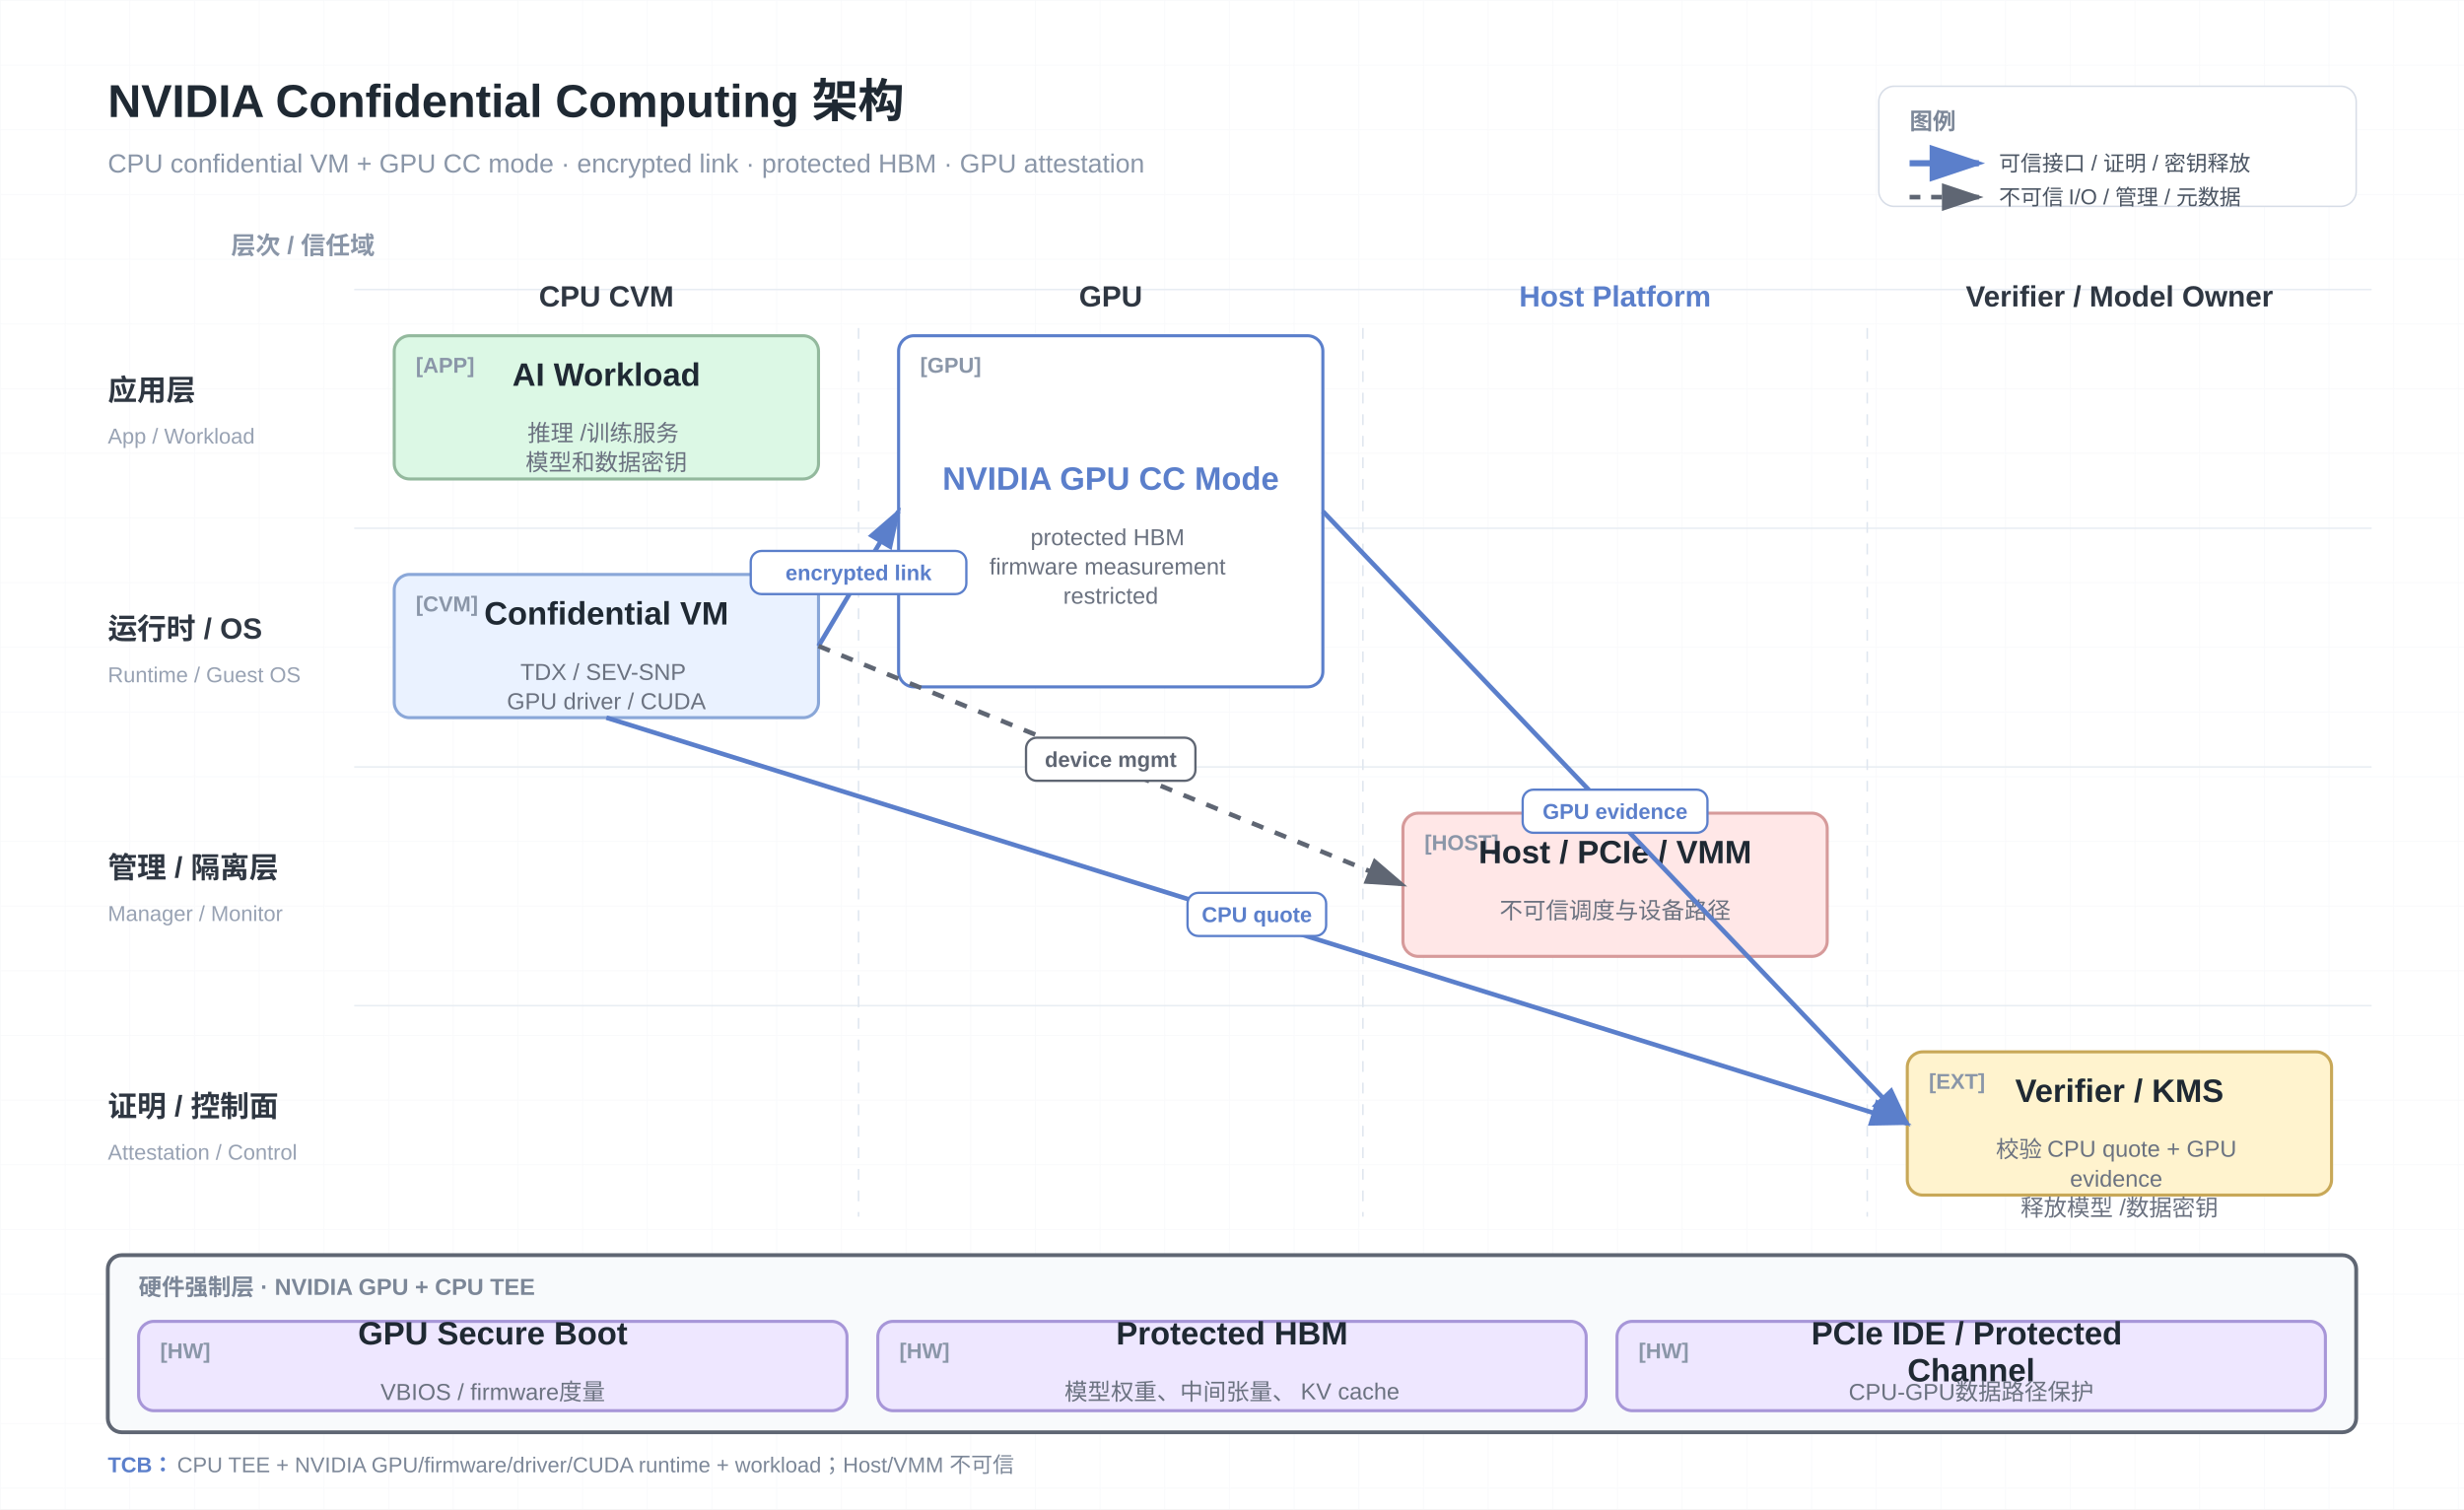
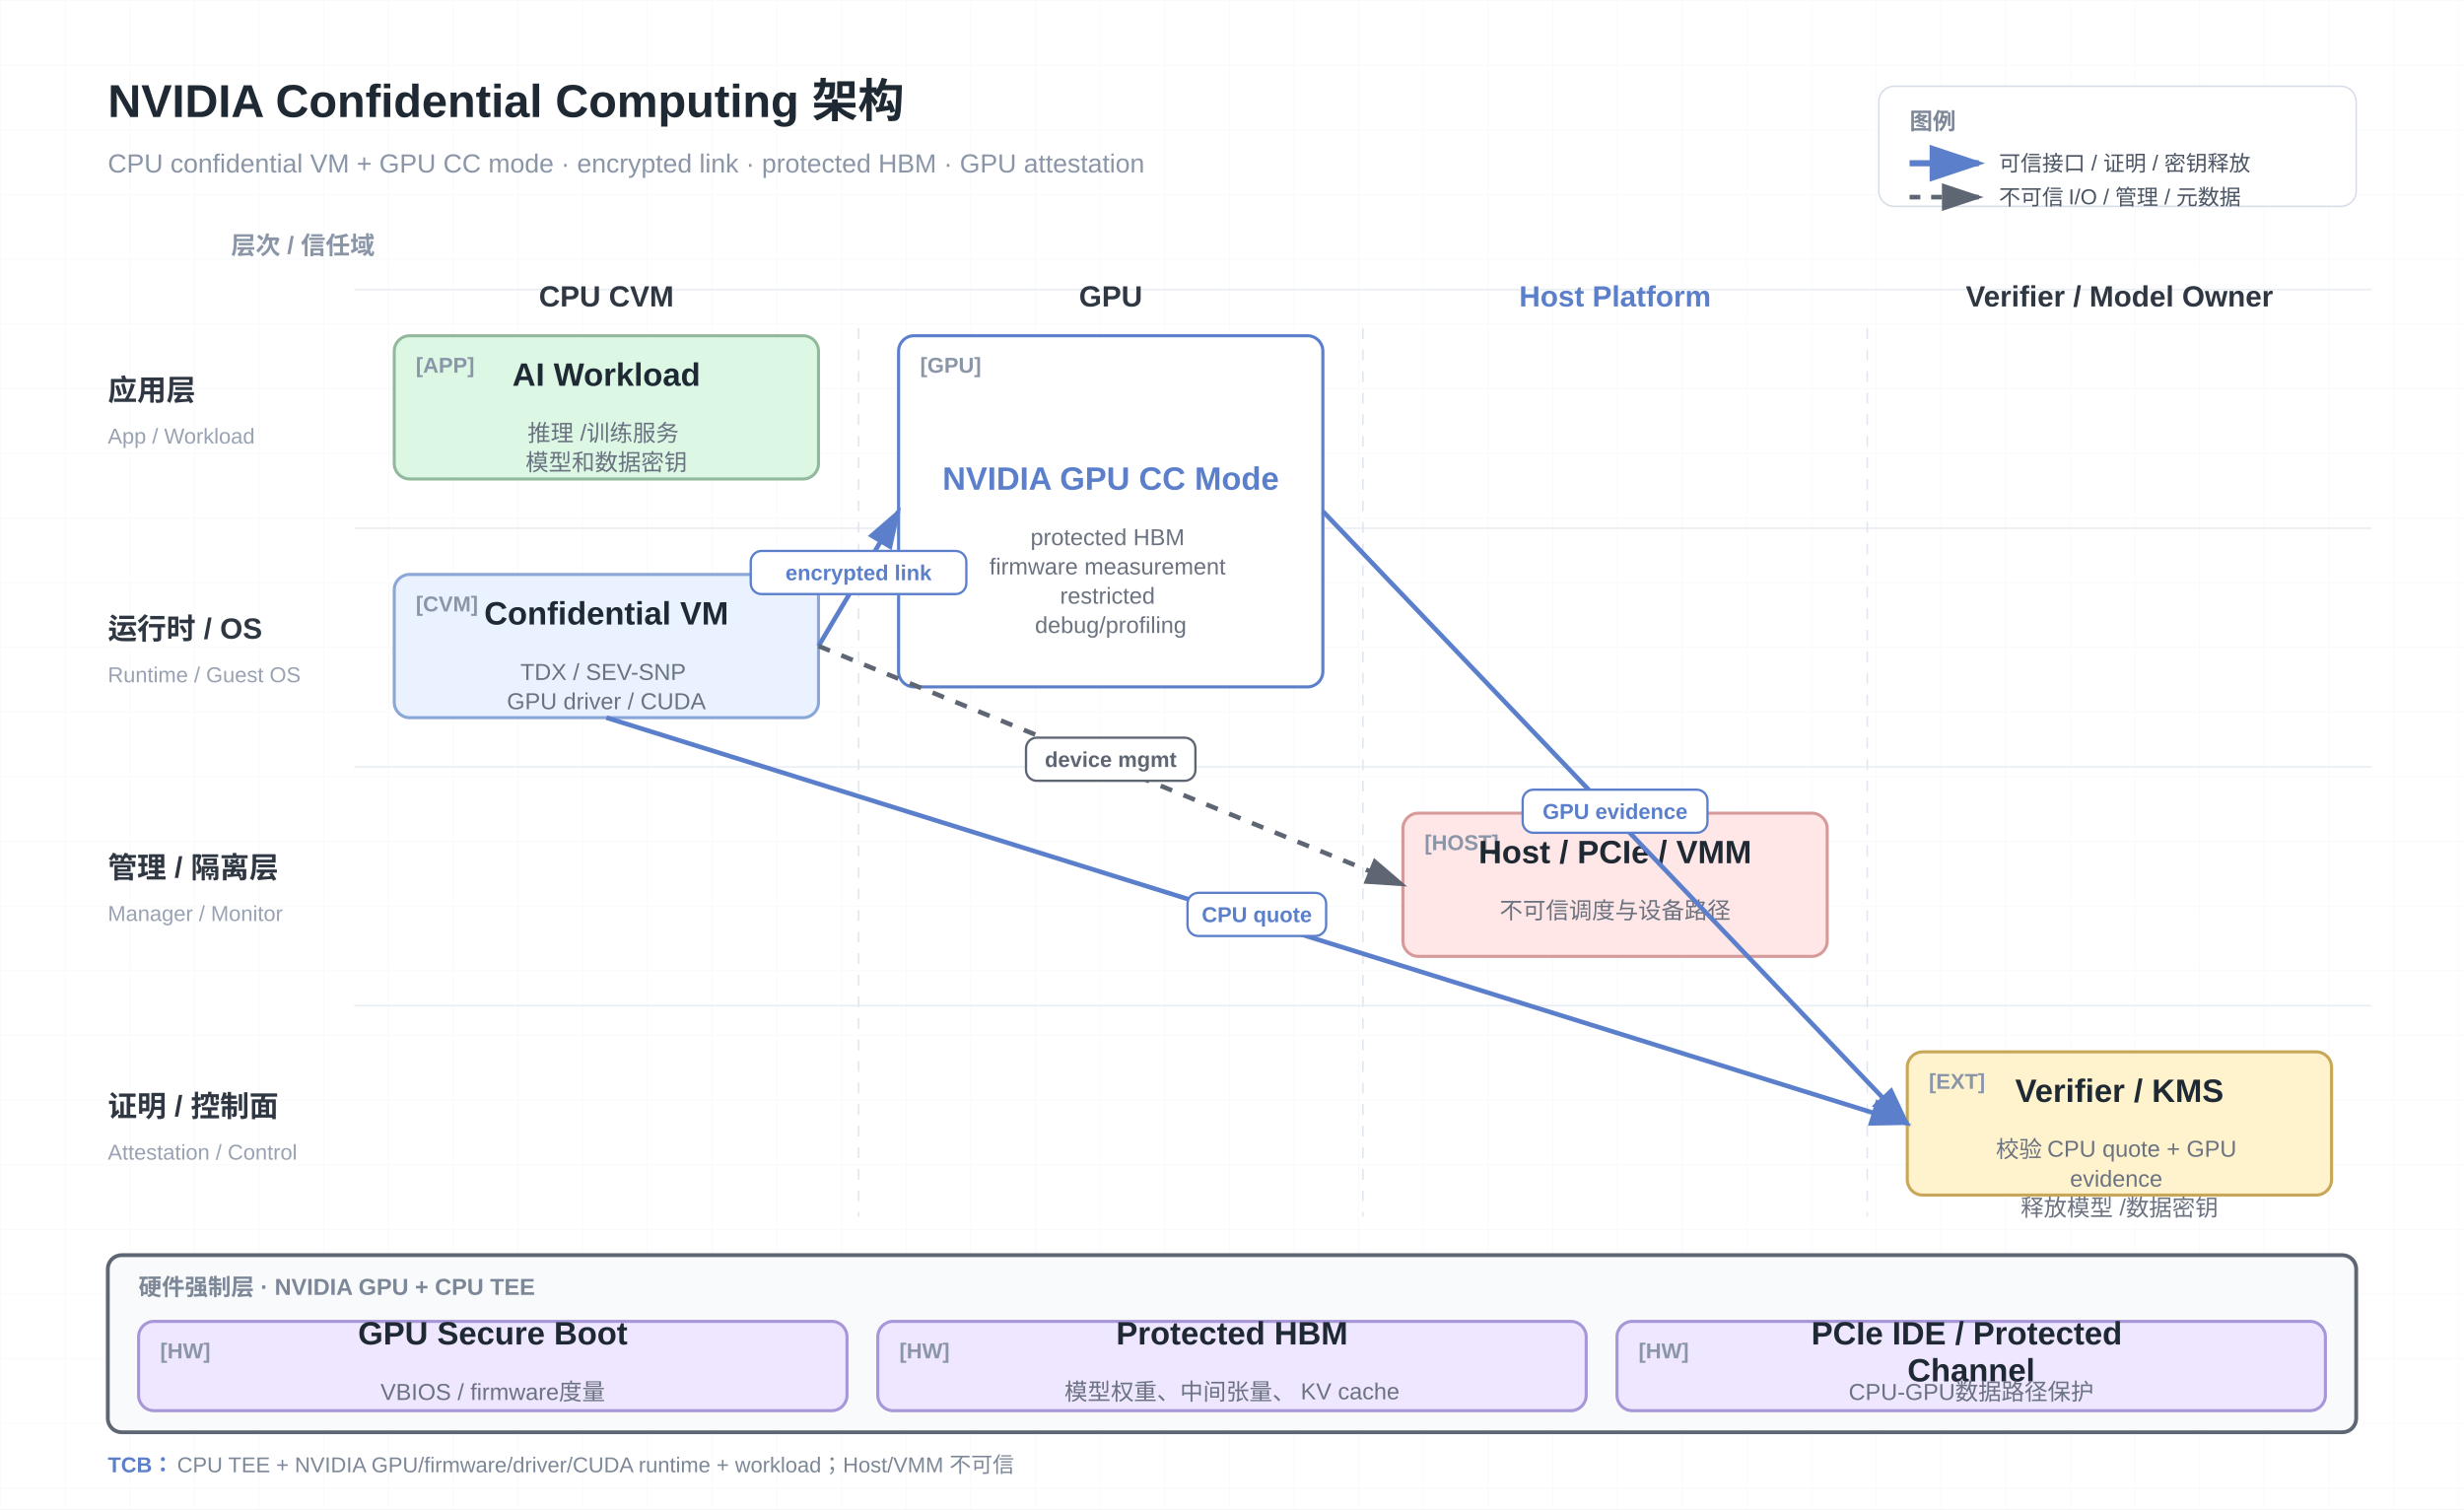
<svg xmlns="http://www.w3.org/2000/svg" width="1600" height="980" viewBox="0 0 1600 980">
  <defs>
    <marker id="arrowBlue" markerWidth="10" markerHeight="10" refX="8" refY="3" orient="auto" markerUnits="strokeWidth">
      <path d="M0,0 L0,6 L9,3 z" fill="#5b7fcb" />
    </marker>
    <marker id="arrowGray" markerWidth="10" markerHeight="10" refX="8" refY="3" orient="auto" markerUnits="strokeWidth">
      <path d="M0,0 L0,6 L9,3 z" fill="#5f6673" />
    </marker>
    <pattern id="grid" width="42" height="42" patternUnits="userSpaceOnUse">
      <path d="M42 0H0V42" fill="none" stroke="#f2f4f7" stroke-width="1" />
    </pattern>
  </defs>
  <rect width="1600" height="980" fill="#ffffff" />
  <rect width="1600" height="980" fill="url(#grid)" opacity="0.55" />
  <style>text{font-family:-apple-system,BlinkMacSystemFont,'Segoe UI','PingFang SC','Microsoft YaHei',Arial,sans-serif;}</style>
  <text x="70" y="76" font-size="30" font-weight="800" fill="#1f2933">NVIDIA Confidential Computing 架构</text>
  <text x="70" y="112" font-size="17" fill="#8a96a8">CPU confidential VM + GPU CC mode · encrypted link · protected HBM · GPU attestation</text>
  <rect x="1220" y="56" width="310" height="78" rx="10" fill="#ffffff" stroke="#d7dde7" />
  <text x="1240" y="84" font-size="15" fill="#7c8798" font-weight="700">图例</text>
  <line x1="1240" y1="106" x2="1285" y2="106" stroke="#5b7fcb" stroke-width="4" marker-end="url(#arrowBlue)" />
  <text x="1298" y="111" font-size="14" fill="#4b5563">可信接口 / 证明 / 密钥释放</text>
  <line x1="1240" y1="128" x2="1285" y2="128" stroke="#5f6673" stroke-width="3" stroke-dasharray="7 7" marker-end="url(#arrowGray)" />
  <text x="1298" y="133" font-size="14" fill="#4b5563">不可信 I/O / 管理 / 元数据</text>
  <text x="150" y="165" font-size="16" fill="#8a96a8" font-weight="700">层次 / 信任域</text>
  <line x1="230" y1="188" x2="1540" y2="188" stroke="#e8edf3" />
  <text x="70" y="260" text-anchor="start" font-size="19" font-weight="800" fill="#2f3742">
    <tspan x="70" dy="0">应用层</tspan>
  </text>
  <text x="70" y="288" text-anchor="start" font-size="14" font-weight="500" fill="#98a2b3">
    <tspan x="70" dy="0">App / Workload</tspan>
  </text>
  <line x1="230" y1="343" x2="1540" y2="343" stroke="#e8edf3" />
  <text x="70" y="415" text-anchor="start" font-size="19" font-weight="800" fill="#2f3742">
    <tspan x="70" dy="0">运行时 / OS</tspan>
  </text>
  <text x="70" y="443" text-anchor="start" font-size="14" font-weight="500" fill="#98a2b3">
    <tspan x="70" dy="0">Runtime / Guest OS</tspan>
  </text>
  <line x1="230" y1="498" x2="1540" y2="498" stroke="#e8edf3" />
  <text x="70" y="570" text-anchor="start" font-size="19" font-weight="800" fill="#2f3742">
    <tspan x="70" dy="0">管理 / 隔离层</tspan>
  </text>
  <text x="70" y="598" text-anchor="start" font-size="14" font-weight="500" fill="#98a2b3">
    <tspan x="70" dy="0">Manager / Monitor</tspan>
  </text>
  <line x1="230" y1="653" x2="1540" y2="653" stroke="#e8edf3" />
  <text x="70" y="725" text-anchor="start" font-size="19" font-weight="800" fill="#2f3742">
    <tspan x="70" dy="0">证明 / 控制面</tspan>
  </text>
  <text x="70" y="753" text-anchor="start" font-size="14" font-weight="500" fill="#98a2b3">
    <tspan x="70" dy="0">Attestation / Control</tspan>
  </text>
  <text x="393.75" y="199" text-anchor="middle" font-size="19" font-weight="800" fill="#2f3742">CPU CVM</text>
  <text x="721.25" y="199" text-anchor="middle" font-size="19" font-weight="800" fill="#2f3742">GPU</text>
  <line x1="557.5" y1="213" x2="557.5" y2="790" stroke="#dfe6ef" stroke-width="1" stroke-dasharray="7 7" />
  <text x="1048.75" y="199" text-anchor="middle" font-size="19" font-weight="800" fill="#5b7fcb">Host Platform</text>
  <line x1="885.0" y1="213" x2="885.0" y2="790" stroke="#dfe6ef" stroke-width="1" stroke-dasharray="7 7" />
  <text x="1376.25" y="199" text-anchor="middle" font-size="19" font-weight="800" fill="#2f3742">Verifier / Model Owner</text>
  <line x1="1212.5" y1="213" x2="1212.5" y2="790" stroke="#dfe6ef" stroke-width="1" stroke-dasharray="7 7" />
  <rect x="256.0" y="218" width="275.5" height="93" rx="10" fill="#dcf8e5" stroke="#93b99d" stroke-width="2" />
  <text x="270.0" y="242" font-size="14" fill="#8a96a8" font-weight="600">[APP]</text>
  <text x="393.75" y="250.5" text-anchor="middle" font-size="21" font-weight="700" fill="#1f2933">
    <tspan x="393.75" dy="0">AI Workload</tspan>
  </text>
  <text x="393.75" y="286.5" text-anchor="middle" font-size="15" font-weight="500" fill="#6b7280">
    <tspan x="393.75" dy="0">推理 /训练服务</tspan>
    <tspan x="393.75" dy="19">模型和数据密钥</tspan>
  </text>
  <rect x="256.0" y="373" width="275.5" height="93" rx="10" fill="#eaf2ff" stroke="#8aa7d8" stroke-width="2" />
  <text x="270.0" y="397" font-size="14" fill="#8a96a8" font-weight="600">[CVM]</text>
  <text x="393.75" y="405.5" text-anchor="middle" font-size="21" font-weight="700" fill="#1f2933">
    <tspan x="393.75" dy="0">Confidential VM</tspan>
  </text>
  <text x="393.75" y="441.5" text-anchor="middle" font-size="15" font-weight="500" fill="#6b7280">
    <tspan x="393.75" dy="0">TDX / SEV-SNP</tspan>
    <tspan x="393.75" dy="19">GPU driver / CUDA</tspan>
  </text>
  <rect x="583.5" y="218" width="275.5" height="228" rx="10" fill="#ffffff" stroke="#5b7fcb" stroke-width="2" />
  <text x="597.5" y="242" font-size="14" fill="#8a96a8" font-weight="600">[GPU]</text>
  <text x="721.25" y="318.0" text-anchor="middle" font-size="21" font-weight="700" fill="#5b7fcb">
    <tspan x="721.25" dy="0">NVIDIA GPU CC Mode</tspan>
  </text>
  <text x="721.25" y="354.0" text-anchor="middle" font-size="15" font-weight="500" fill="#6b7280">
    <tspan x="721.25" dy="0">protected HBM</tspan>
    <tspan x="721.25" dy="19">firmware measurement</tspan>
    <tspan x="721.25" dy="19">restricted</tspan>
+     <tspan x="721.25" dy="19">debug/profiling</tspan>
  </text>
  <rect x="911.0" y="528" width="275.5" height="93" rx="10" fill="#ffe7e7" stroke="#d69a9a" stroke-width="2" />
  <text x="925.0" y="552" font-size="14" fill="#8a96a8" font-weight="600">[HOST]</text>
  <text x="1048.75" y="560.5" text-anchor="middle" font-size="21" font-weight="700" fill="#1f2933">
    <tspan x="1048.75" dy="0">Host / PCIe / VMM</tspan>
  </text>
  <text x="1048.75" y="596.5" text-anchor="middle" font-size="15" font-weight="500" fill="#6b7280">
    <tspan x="1048.75" dy="0">不可信调度与设备路径</tspan>
  </text>
  <rect x="1238.5" y="683" width="275.5" height="93" rx="10" fill="#fff3ce" stroke="#c8a858" stroke-width="2" />
  <text x="1252.5" y="707" font-size="14" fill="#8a96a8" font-weight="600">[EXT]</text>
  <text x="1376.25" y="715.5" text-anchor="middle" font-size="21" font-weight="700" fill="#1f2933">
    <tspan x="1376.25" dy="0">Verifier / KMS</tspan>
  </text>
  <text x="1376.25" y="751.5" text-anchor="middle" font-size="15" font-weight="500" fill="#6b7280">
    <tspan x="1376.25" dy="0">校验 CPU quote + GPU</tspan>
    <tspan x="1376.25" dy="19">evidence</tspan>
    <tspan x="1376.25" dy="19">释放模型 /数据密钥</tspan>
  </text>
  <line x1="531.5" y1="419.5" x2="583.5" y2="332.0" stroke="#5b7fcb" stroke-width="3" marker-end="url(#arrowBlue)" />
  <rect x="487.5" y="357.75" width="140" height="28" rx="7" fill="white" stroke="#5b7fcb" stroke-width="1.5" />
  <text x="557.5" y="376.75" text-anchor="middle" font-size="14" fill="#5b7fcb" font-weight="700">encrypted link</text>
  <line x1="531.5" y1="419.5" x2="911.0" y2="574.5" stroke="#5f6673" stroke-width="3" stroke-dasharray="8 8" marker-end="url(#arrowGray)" />
  <rect x="666.25" y="479.0" width="110" height="28" rx="7" fill="white" stroke="#5f6673" stroke-width="1.5" />
  <text x="721.25" y="498.0" text-anchor="middle" font-size="14" fill="#5f6673" font-weight="700">device mgmt</text>
  <line x1="859.0" y1="332.0" x2="1238.5" y2="729.5" stroke="#5b7fcb" stroke-width="3" marker-end="url(#arrowBlue)" />
  <rect x="988.75" y="512.75" width="120" height="28" rx="7" fill="white" stroke="#5b7fcb" stroke-width="1.5" />
  <text x="1048.75" y="531.75" text-anchor="middle" font-size="14" fill="#5b7fcb" font-weight="700">GPU evidence</text>
  <line x1="393.75" y1="466" x2="1238.5" y2="729.5" stroke="#5b7fcb" stroke-width="3" marker-end="url(#arrowBlue)" />
  <rect x="771.125" y="579.75" width="90" height="28" rx="7" fill="white" stroke="#5b7fcb" stroke-width="1.5" />
  <text x="816.125" y="598.75" text-anchor="middle" font-size="14" fill="#5b7fcb" font-weight="700">CPU quote</text>
  <rect x="70" y="815" width="1460" height="115" rx="9" fill="#f8fafc" stroke="#5f6673" stroke-width="2.5" />
  <text x="90" y="841" font-size="15" fill="#7c8798" font-weight="800">硬件强制层 · NVIDIA GPU + CPU TEE</text>
  <rect x="90.0" y="858" width="460.0" height="58" rx="10" fill="#eee7ff" stroke="#a796d8" stroke-width="2" />
  <text x="104.0" y="882" font-size="14" fill="#8a96a8" font-weight="600">[HW]</text>
  <text x="320.0" y="873.0" text-anchor="middle" font-size="21" font-weight="700" fill="#1f2933">
    <tspan x="320.0" dy="0">GPU Secure Boot</tspan>
  </text>
  <text x="320.0" y="909.0" text-anchor="middle" font-size="15" font-weight="500" fill="#6b7280">
    <tspan x="320.0" dy="0">VBIOS / firmware度量</tspan>
  </text>
  <rect x="570.0" y="858" width="460.0" height="58" rx="10" fill="#eee7ff" stroke="#a796d8" stroke-width="2" />
  <text x="584.0" y="882" font-size="14" fill="#8a96a8" font-weight="600">[HW]</text>
  <text x="800.0" y="873.0" text-anchor="middle" font-size="21" font-weight="700" fill="#1f2933">
    <tspan x="800.0" dy="0">Protected HBM</tspan>
  </text>
  <text x="800.0" y="909.0" text-anchor="middle" font-size="15" font-weight="500" fill="#6b7280">
    <tspan x="800.0" dy="0">模型权重、中间张量、 KV cache</tspan>
  </text>
  <rect x="1050.0" y="858" width="460.0" height="58" rx="10" fill="#eee7ff" stroke="#a796d8" stroke-width="2" />
  <text x="1064.0" y="882" font-size="14" fill="#8a96a8" font-weight="600">[HW]</text>
  <text x="1280.0" y="873.0" text-anchor="middle" font-size="21" font-weight="700" fill="#1f2933">
    <tspan x="1280.0" dy="0">PCIe IDE / Protected</tspan>
    <tspan x="1280.0" dy="24">Channel</tspan>
  </text>
  <text x="1280.0" y="909.0" text-anchor="middle" font-size="15" font-weight="500" fill="#6b7280">
    <tspan x="1280.0" dy="0">CPU-GPU数据路径保护</tspan>
  </text>
  <text x="70" y="956" font-size="14" fill="#5b7fcb" font-weight="800">TCB：</text>
  <text x="115" y="956" font-size="14" fill="#7c8798">CPU TEE + NVIDIA GPU/firmware/driver/CUDA runtime + workload；Host/VMM 不可信</text>
</svg>
